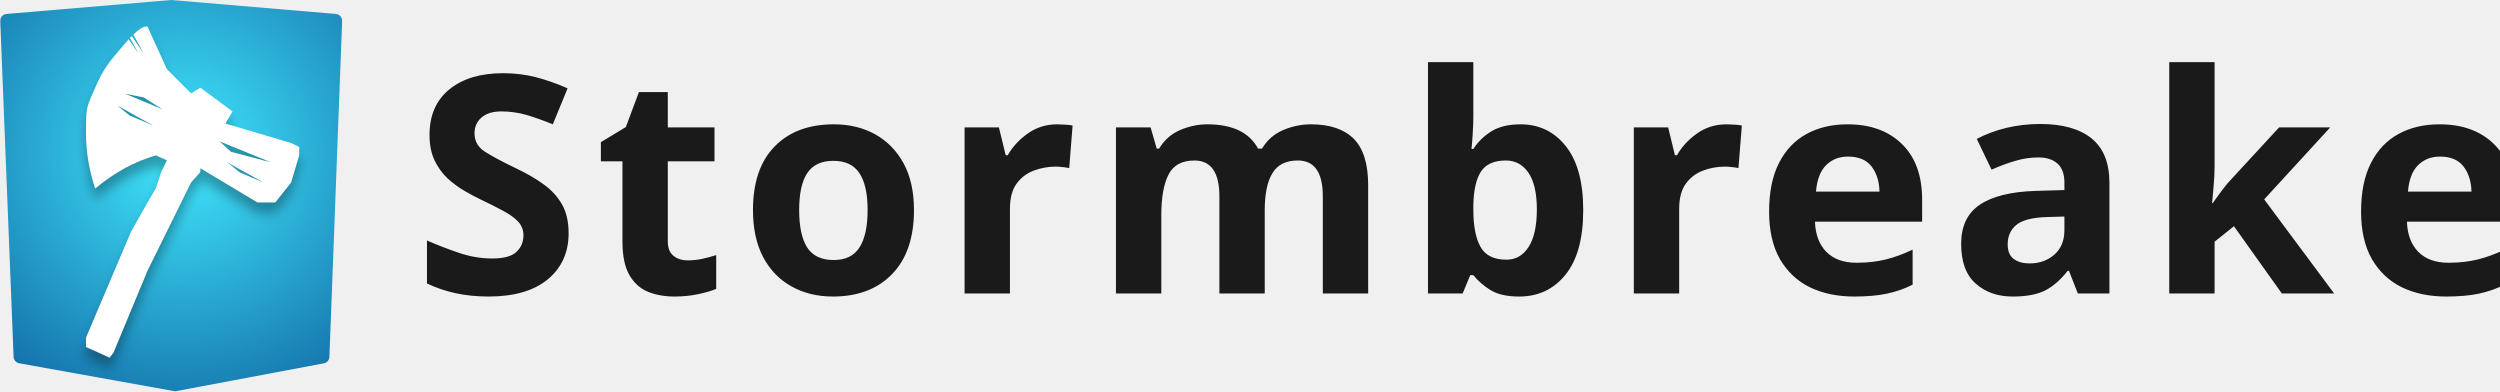
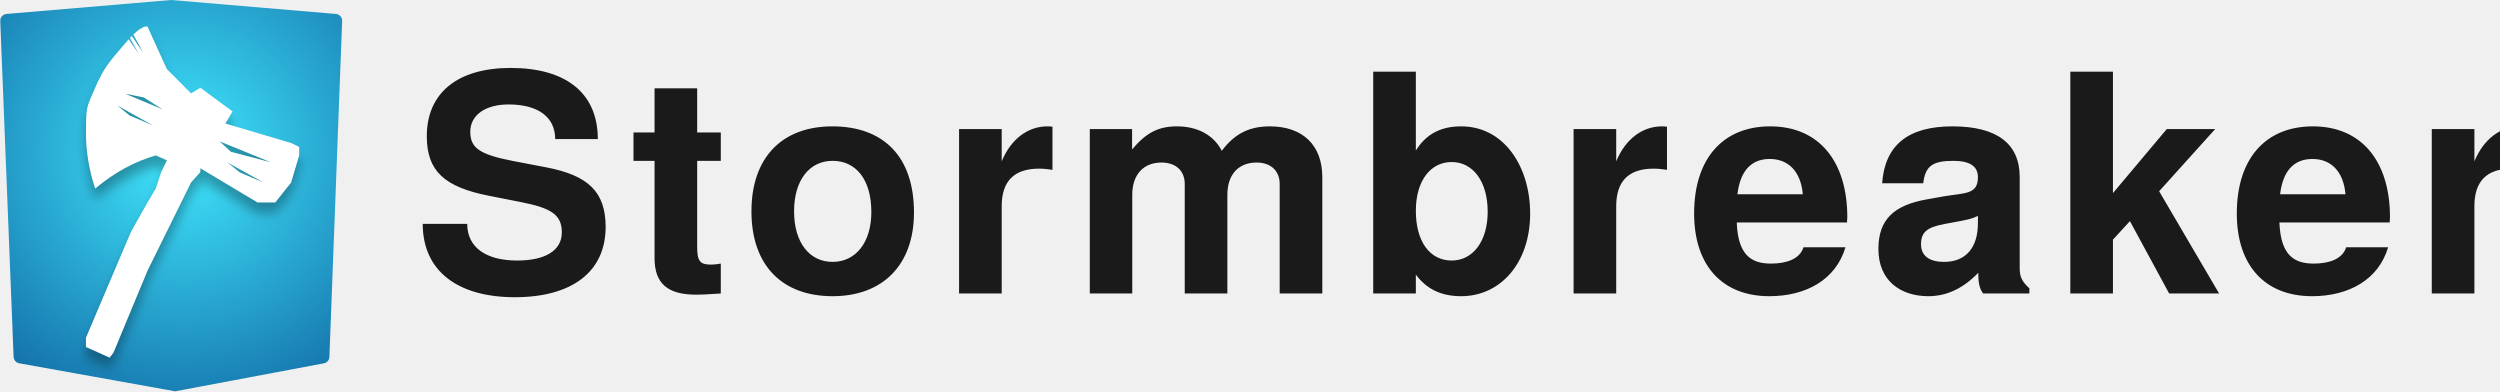
<svg xmlns="http://www.w3.org/2000/svg" xmlns:xlink="http://www.w3.org/1999/xlink" width="230px" height="36px" viewBox="0 0 230 36" version="1.1">
  <defs>
    <radialGradient cx="53.177%" cy="38.889%" fx="53.177%" fy="38.889%" r="114.451%" gradientTransform="translate(0.531769,0.388887),scale(1,0.873737),rotate(90),translate(-0.531769,-0.388887)" id="radialGradient-1">
      <stop stop-color="#41E9FF" offset="0%" />
      <stop stop-color="#003D85" offset="100%" />
    </radialGradient>
    <path d="M13.493,2.438 L13.573,2.45 L15.352,6.355 L17.579,8.591 L18.431,8.074 L21.392,10.249 L20.739,11.367 L26.787,13.159 L27.525,13.516 L27.525,14.294 L26.787,16.788 L25.33,18.624 L23.682,18.624 L18.431,15.48 L18.431,15.836 L17.579,16.788 L13.573,24.902 L10.442,32.446 L10.088,32.907 L7.908,31.924 L7.908,31.067 L12.05,21.325 L13.573,18.624 L14.332,17.345 L14.83,15.836 L15.352,14.749 L14.332,14.294 C13.328,14.591 12.375,14.987 11.473,15.48 C10.57,15.974 9.664,16.595 8.754,17.345 C8.19,15.632 7.908,13.931 7.908,12.242 L7.913,11.408 C7.932,10.195 8.012,9.798 8.3,9.11 L8.754,8.074 C9.516,6.317 9.985,5.765 11.473,4.03 C11.601,3.88 11.724,3.741 11.843,3.612 L12.73,4.909 L11.957,3.49 L12.152,3.29 L12.152,3.29 L12.128,3.317 L13.181,4.859 L12.266,3.178 C12.742,2.721 13.12,2.475 13.401,2.441 L13.493,2.438 Z M20.908,14.932 L22.059,15.861 L24.241,16.79 L20.908,14.932 Z M20.212,13.01 L21.248,13.968 L24.902,14.926 L20.212,13.01 Z M10.783,9.703 L11.934,10.632 L14.116,11.561 L10.783,9.703 Z M11.511,8.623 L14.951,10.058 L13.231,8.966 L11.511,8.623 Z" id="path-2" />
    <filter x="-10.2%" y="-3.3%" width="120.4%" height="113.1%" filterUnits="objectBoundingBox" id="filter-3">
      <feOffset dx="0" dy="1" in="SourceAlpha" result="shadowOffsetOuter1" />
      <feGaussianBlur stdDeviation="0.5" in="shadowOffsetOuter1" result="shadowBlurOuter1" />
      <feColorMatrix values="0 0 0 0 0   0 0 0 0 0   0 0 0 0 0  0 0 0 0.298 0" type="matrix" in="shadowBlurOuter1" />
    </filter>
  </defs>
  <g id="stormbreaker" stroke="none" stroke-width="1" fill="none" fill-rule="evenodd">
    <g id="Group-Copy">
      <path d="M0.597,1.283 L15.75,0 L30.905,1.283 C31.238,1.311 31.49,1.596 31.477,1.931 L30.305,32.834 C30.293,33.126 30.082,33.372 29.795,33.426 L16.114,36 L1.766,33.422 C1.477,33.37 1.263,33.124 1.251,32.831 L0.024,1.932 C0.01,1.597 0.263,1.311 0.597,1.283 Z" id="Rectangle" fill="url(#radialGradient-1)" />
      <g id="Shape">
        <use fill="black" fill-opacity="1" filter="url(#filter-3)" xlink:href="#path-2" />
        <use fill="#FFFFFF" fill-rule="evenodd" xlink:href="#path-2" />
      </g>
    </g>
-     <text id="Stormbreaker" font-family="NunitoSans-Bold, Nunito Sans" font-size="28" font-weight="bold" letter-spacing="1.214" fill="#1A1A1A">
+     <text id="Stormbreaker" font-family="NunitoSans-Bold, Nunito Sans,Helvetica Neue, sans-serif, Helvetica, Arial" font-size="28" font-weight="bolder" letter-spacing="1.214" fill="#1A1A1A">
      <tspan x="38" y="27">Stormbreaker</tspan>
    </text>
  </g>
</svg>
